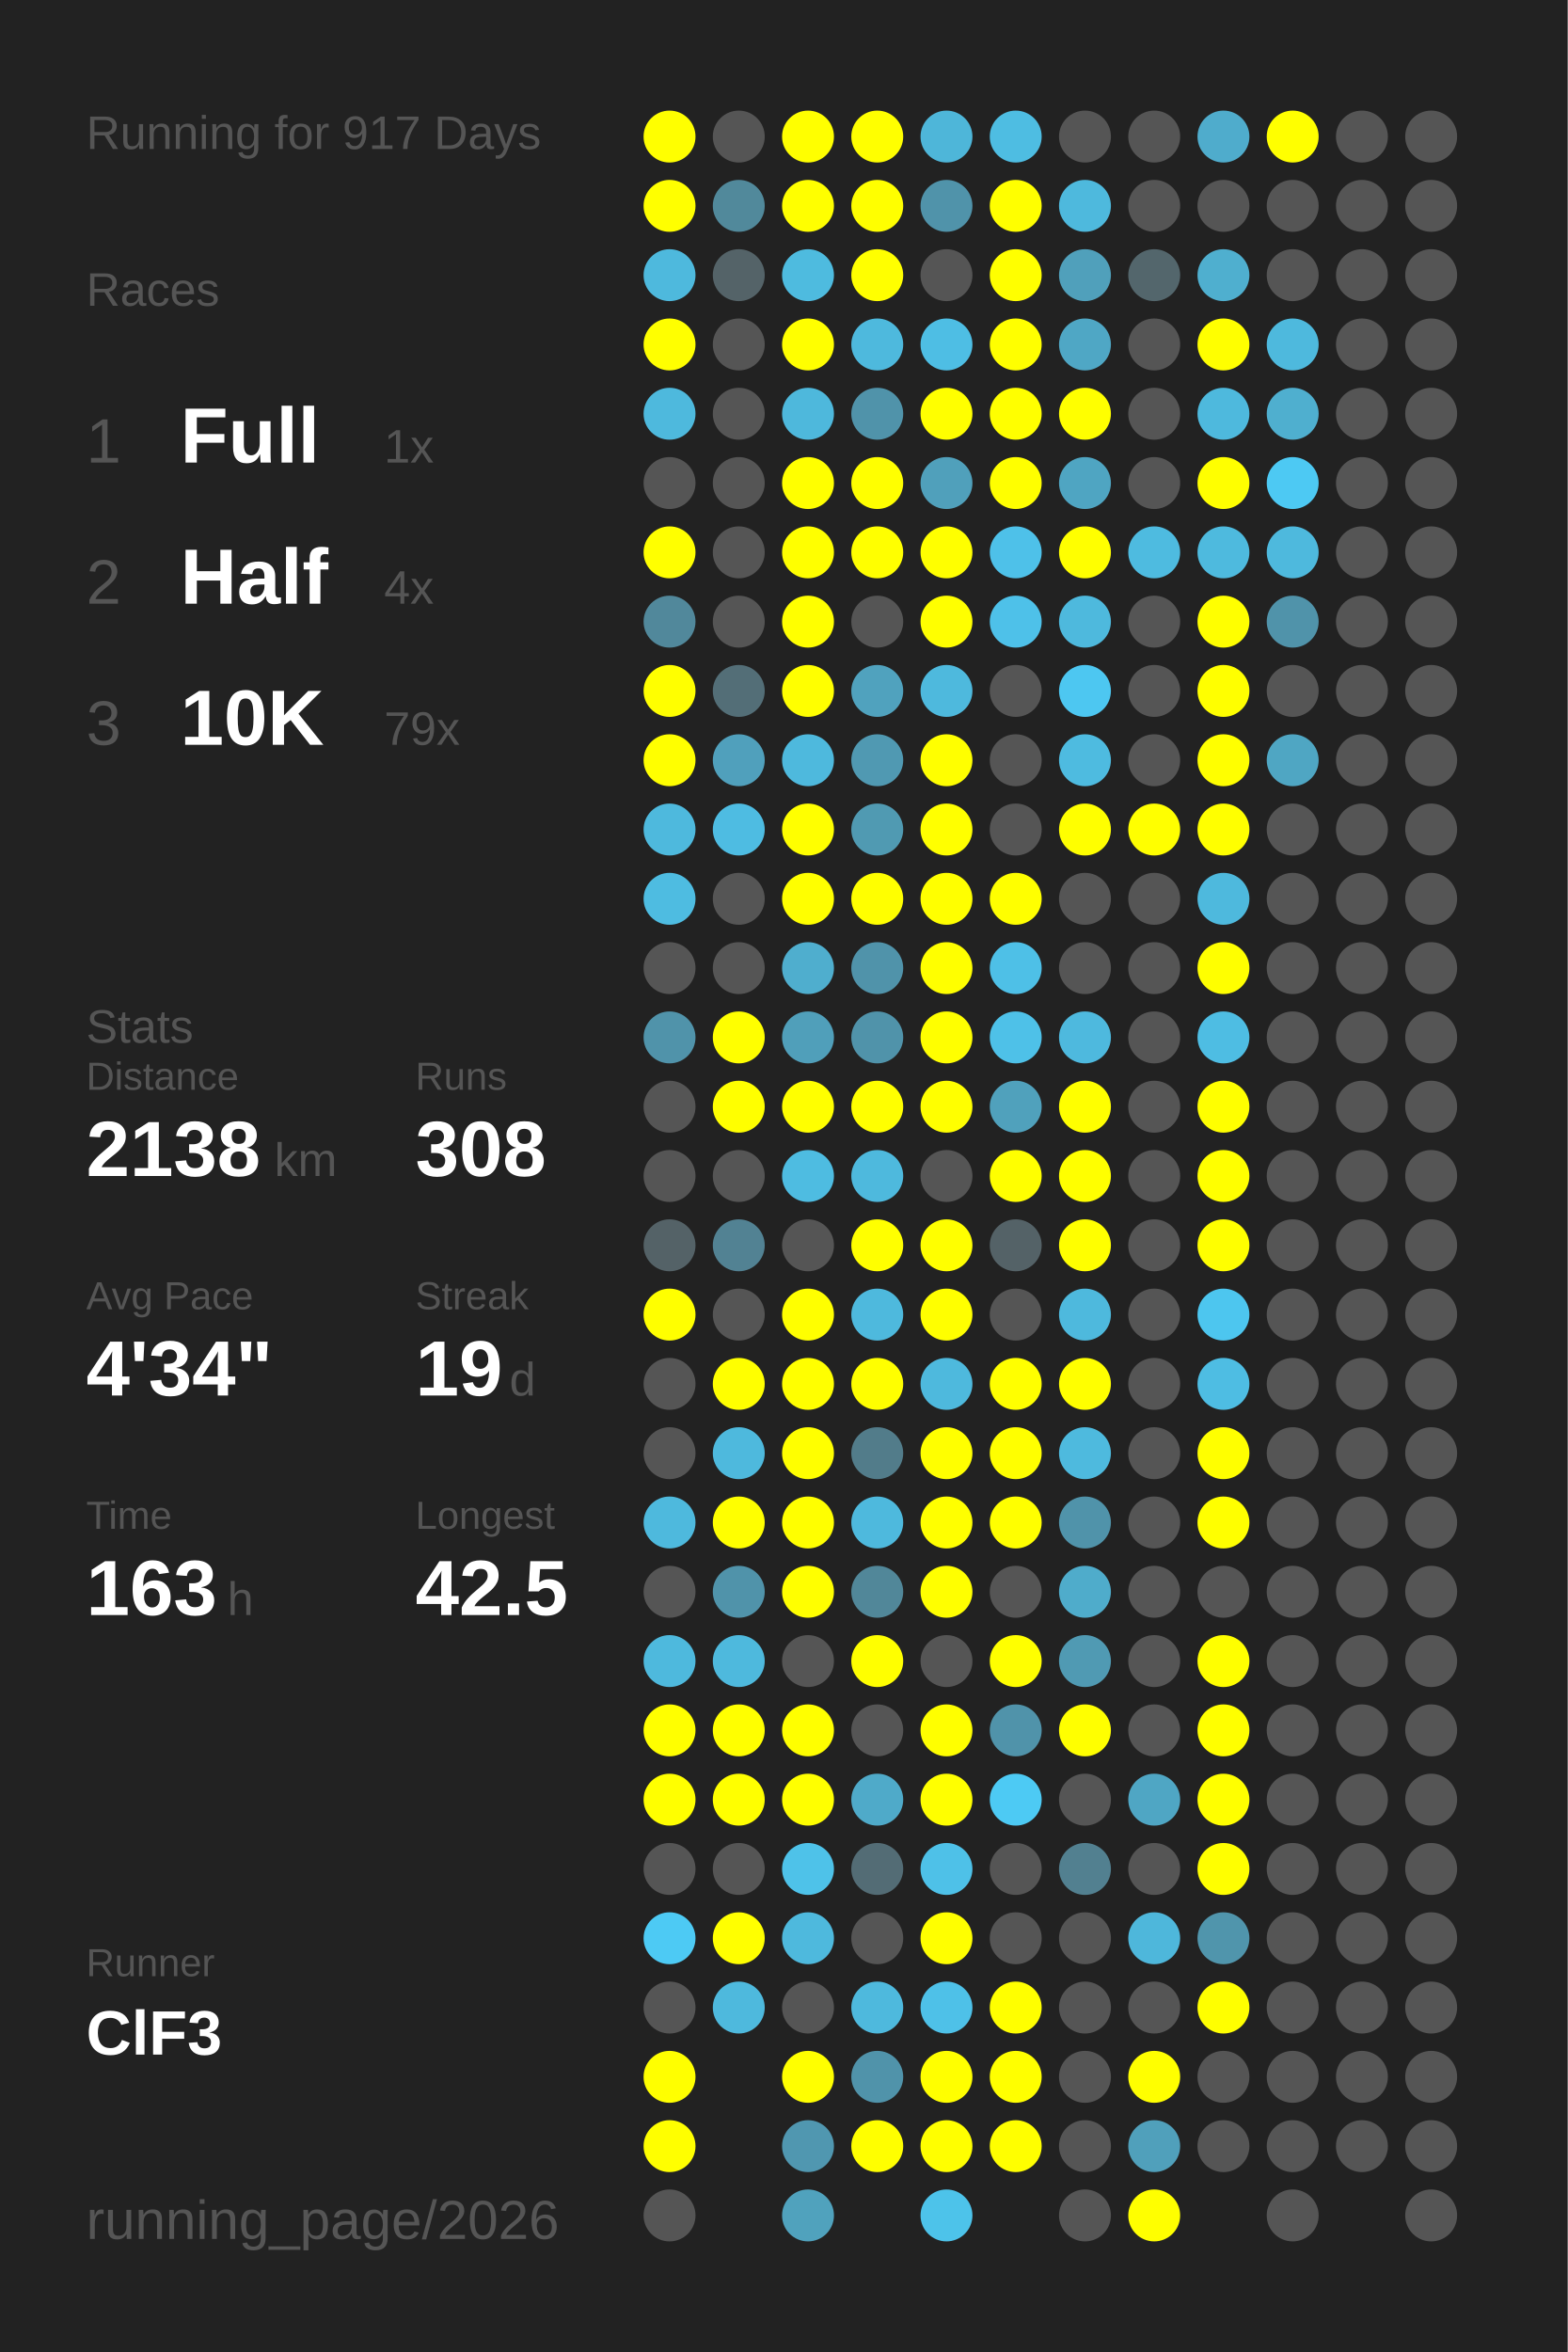
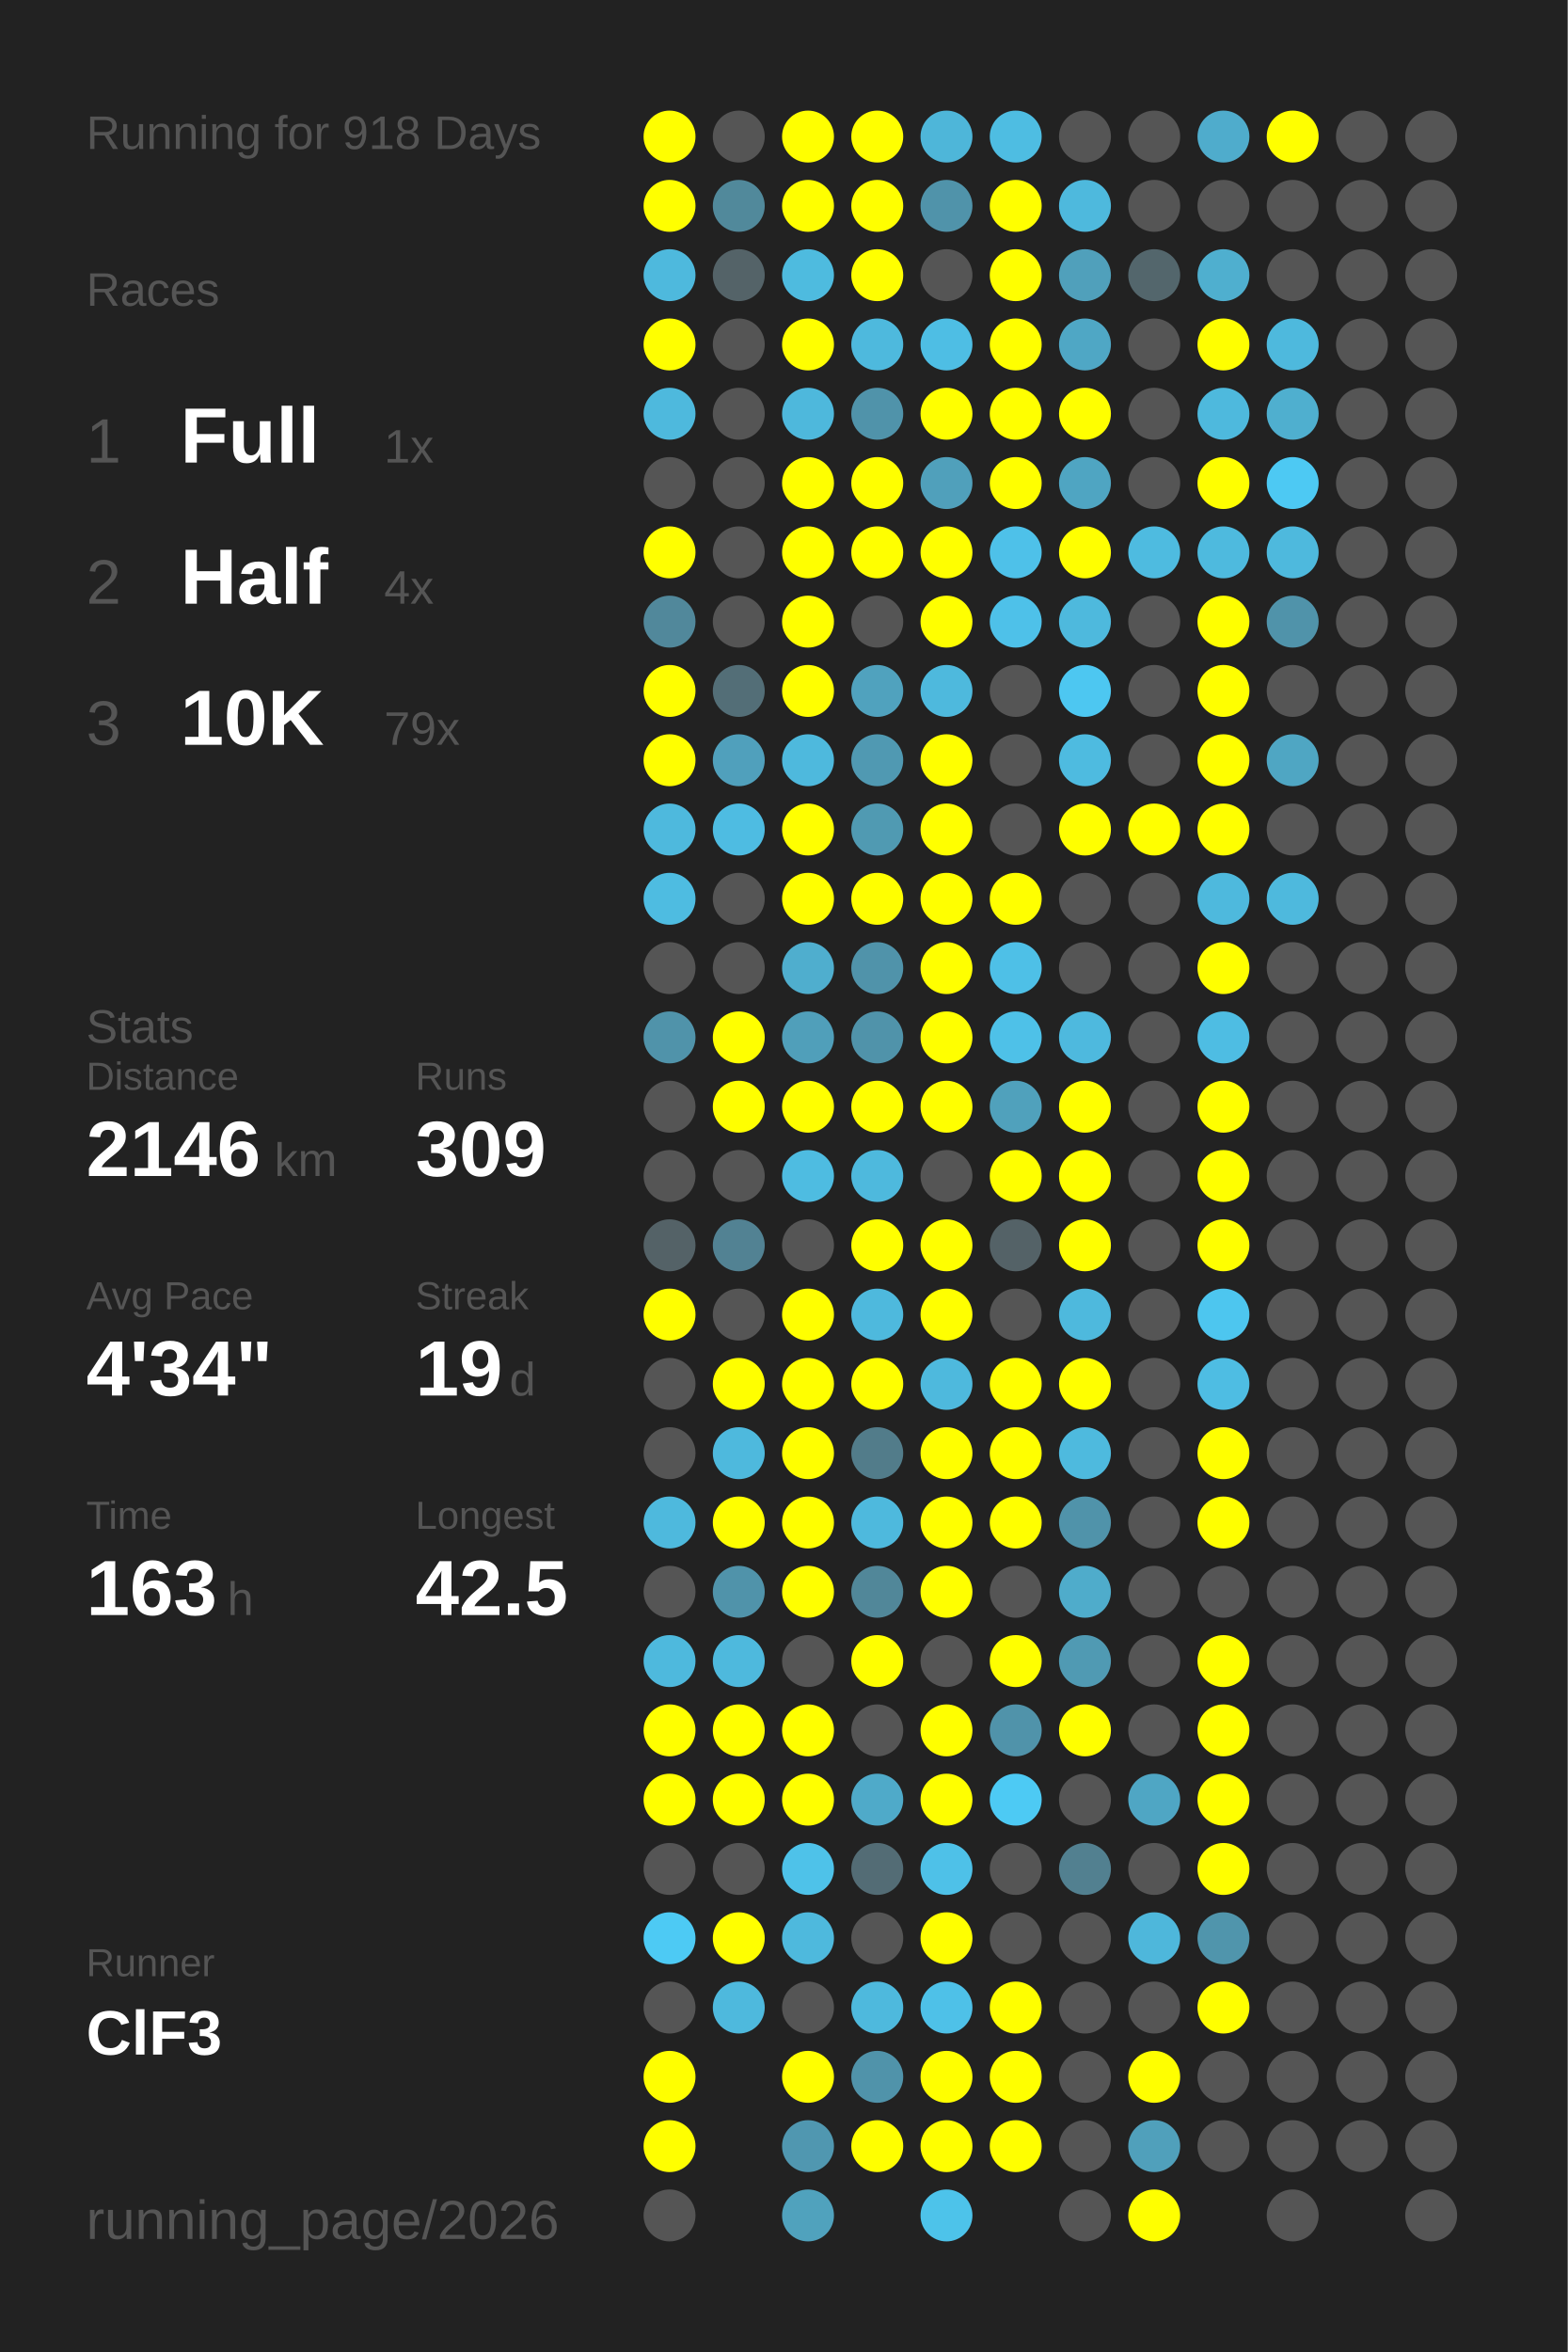
<svg xmlns="http://www.w3.org/2000/svg" baseProfile="full" height="300mm" version="1.1" viewBox="0,0,200,300" width="200mm">
  <defs />
  <rect fill="#222222" height="300" width="200" x="0" y="0" />
-   <text fill="#555555" style="font-size:6px; font-family:Arial;" x="11" y="19">Running for 917 Days</text>
+   <text fill="#555555" style="font-size:6px; font-family:Arial;" x="11" y="19">Running for 918 Days</text>
  <text fill="#555555" style="font-size:6px; font-family:Arial;" x="11" y="39">Races</text>
  <text fill="#555555" style="font-size:8px; font-family:Arial;" x="11" y="59">1</text>
  <text fill="#FFFFFF" style="font-size:10px; font-family:Arial; font-weight:bold;" x="23" y="59">Full</text>
  <text fill="#555555" style="font-size:6px; font-family:Arial;" x="49" y="59">1x</text>
  <text fill="#555555" style="font-size:8px; font-family:Arial;" x="11" y="77">2</text>
  <text fill="#FFFFFF" style="font-size:10px; font-family:Arial; font-weight:bold;" x="23" y="77">Half</text>
  <text fill="#555555" style="font-size:6px; font-family:Arial;" x="49" y="77">4x</text>
  <text fill="#555555" style="font-size:8px; font-family:Arial;" x="11" y="95">3</text>
  <text fill="#FFFFFF" style="font-size:10px; font-family:Arial; font-weight:bold;" x="23" y="95">10K</text>
  <text fill="#555555" style="font-size:6px; font-family:Arial;" x="49" y="95">79x</text>
  <text fill="#555555" style="font-size:6px; font-family:Arial;" x="11" y="133">Stats</text>
  <text fill="#555555" style="font-size:5px; font-family:Arial;" x="11" y="139">Distance</text>
-   <text fill="#FFFFFF" style="font-size:10px; font-family:Arial; font-weight:bold;" x="11" y="150">2138</text>
+   <text fill="#FFFFFF" style="font-size:10px; font-family:Arial; font-weight:bold;" x="11" y="150">2146</text>
  <text fill="#555555" style="font-size:6px; font-family:Arial;" x="35" y="150">km</text>
  <text fill="#555555" style="font-size:5px; font-family:Arial;" x="53" y="139">Runs</text>
-   <text fill="#FFFFFF" style="font-size:10px; font-family:Arial; font-weight:bold;" x="53" y="150">308</text>
+   <text fill="#FFFFFF" style="font-size:10px; font-family:Arial; font-weight:bold;" x="53" y="150">309</text>
  <text fill="#555555" style="font-size:5px; font-family:Arial;" x="11" y="167">Avg Pace</text>
  <text fill="#FFFFFF" style="font-size:10px; font-family:Arial; font-weight:bold;" x="11" y="178">4'34"</text>
  <text fill="#555555" style="font-size:5px; font-family:Arial;" x="53" y="167">Streak</text>
  <text fill="#FFFFFF" style="font-size:10px; font-family:Arial; font-weight:bold;" x="53" y="178">19</text>
  <text fill="#555555" style="font-size:6px; font-family:Arial;" x="65" y="178">d</text>
  <text fill="#555555" style="font-size:5px; font-family:Arial;" x="11" y="195">Time</text>
  <text fill="#FFFFFF" style="font-size:10px; font-family:Arial; font-weight:bold;" x="11" y="206">163</text>
  <text fill="#555555" style="font-size:6px; font-family:Arial;" x="29" y="206">h</text>
  <text fill="#555555" style="font-size:5px; font-family:Arial;" x="53" y="195">Longest</text>
  <text fill="#FFFFFF" style="font-size:10px; font-family:Arial; font-weight:bold;" x="53" y="206">42.5</text>
  <text fill="#555555" style="font-size:5px; font-family:Arial;" x="11" y="252.065">Runner</text>
  <text fill="#FFFFFF" style="font-size:8px; font-family:Arial; font-weight:bold;" x="11" y="262.065">ClF3</text>
  <text fill="#555555" style="font-size:7px; font-family:Arial;" x="11" y="285.581">running_page/2026</text>
  <circle cx="85.417" cy="17.419" fill="#FFFF00" r="3.312" />
  <circle cx="85.417" cy="26.258" fill="#FFFF00" r="3.312" />
  <circle cx="85.417" cy="35.097" fill="#4eb9dd" r="3.312" />
  <circle cx="85.417" cy="43.935" fill="#FFFF00" r="3.312" />
  <circle cx="85.417" cy="52.774" fill="#4eb9dd" r="3.312" />
  <circle cx="85.417" cy="61.613" fill="#555555" r="3.312" />
  <circle cx="85.417" cy="70.452" fill="#FFFF00" r="3.312" />
  <circle cx="85.417" cy="79.29" fill="#51889b" r="3.312" />
  <circle cx="85.417" cy="88.129" fill="#FFFF00" r="3.312" />
  <circle cx="85.417" cy="96.968" fill="#FFFF00" r="3.312" />
  <circle cx="85.417" cy="105.806" fill="#4eb9dd" r="3.312" />
  <circle cx="85.417" cy="114.645" fill="#4ebce1" r="3.312" />
  <circle cx="85.417" cy="123.484" fill="#555555" r="3.312" />
  <circle cx="85.417" cy="132.323" fill="#5093aa" r="3.312" />
  <circle cx="85.417" cy="141.161" fill="#555555" r="3.312" />
  <circle cx="85.417" cy="150" fill="#555555" r="3.312" />
  <circle cx="85.417" cy="158.839" fill="#546267" r="3.312" />
  <circle cx="85.417" cy="167.677" fill="#FFFF00" r="3.312" />
  <circle cx="85.417" cy="176.516" fill="#555555" r="3.312" />
  <circle cx="85.417" cy="185.355" fill="#555555" r="3.312" />
  <circle cx="85.417" cy="194.194" fill="#4eb9dd" r="3.312" />
  <circle cx="85.417" cy="203.032" fill="#555555" r="3.312" />
  <circle cx="85.417" cy="211.871" fill="#4eb9dd" r="3.312" />
  <circle cx="85.417" cy="220.71" fill="#FFFF00" r="3.312" />
  <circle cx="85.417" cy="229.548" fill="#FFFF00" r="3.312" />
  <circle cx="85.417" cy="238.387" fill="#555555" r="3.312" />
  <circle cx="85.417" cy="247.226" fill="#4dcaf4" r="3.312" />
  <circle cx="85.417" cy="256.065" fill="#555555" r="3.312" />
  <circle cx="85.417" cy="264.903" fill="#FFFF00" r="3.312" />
  <circle cx="85.417" cy="273.742" fill="#FFFF00" r="3.312" />
  <circle cx="85.417" cy="282.581" fill="#555555" r="3.312" />
  <circle cx="94.25" cy="17.419" fill="#555555" r="3.312" />
  <circle cx="94.25" cy="26.258" fill="#51899b" r="3.312" />
  <circle cx="94.25" cy="35.097" fill="#546368" r="3.312" />
  <circle cx="94.25" cy="43.935" fill="#555555" r="3.312" />
  <circle cx="94.25" cy="52.774" fill="#555555" r="3.312" />
  <circle cx="94.25" cy="61.613" fill="#555555" r="3.312" />
  <circle cx="94.25" cy="70.452" fill="#555555" r="3.312" />
  <circle cx="94.25" cy="79.29" fill="#555555" r="3.312" />
  <circle cx="94.25" cy="88.129" fill="#536e77" r="3.312" />
  <circle cx="94.25" cy="96.968" fill="#50a0bc" r="3.312" />
  <circle cx="94.25" cy="105.806" fill="#4ebce2" r="3.312" />
  <circle cx="94.25" cy="114.645" fill="#555555" r="3.312" />
  <circle cx="94.25" cy="123.484" fill="#555555" r="3.312" />
  <circle cx="94.25" cy="132.323" fill="#FFFF00" r="3.312" />
  <circle cx="94.25" cy="141.161" fill="#FFFF00" r="3.312" />
  <circle cx="94.25" cy="150" fill="#555555" r="3.312" />
  <circle cx="94.25" cy="158.839" fill="#528293" r="3.312" />
  <circle cx="94.25" cy="167.677" fill="#555555" r="3.312" />
  <circle cx="94.25" cy="176.516" fill="#FFFF00" r="3.312" />
  <circle cx="94.25" cy="185.355" fill="#4eb9dd" r="3.312" />
  <circle cx="94.25" cy="194.194" fill="#FFFF00" r="3.312" />
  <circle cx="94.25" cy="203.032" fill="#5093aa" r="3.312" />
  <circle cx="94.25" cy="211.871" fill="#4eb9dd" r="3.312" />
  <circle cx="94.25" cy="220.71" fill="#FFFF00" r="3.312" />
  <circle cx="94.25" cy="229.548" fill="#FFFF00" r="3.312" />
  <circle cx="94.25" cy="238.387" fill="#555555" r="3.312" />
  <circle cx="94.25" cy="247.226" fill="#FFFF00" r="3.312" />
  <circle cx="94.25" cy="256.065" fill="#4eb9dd" r="3.312" />
  <circle cx="103.083" cy="17.419" fill="#FFFF00" r="3.312" />
  <circle cx="103.083" cy="26.258" fill="#FFFF00" r="3.312" />
  <circle cx="103.083" cy="35.097" fill="#4ebbdf" r="3.312" />
  <circle cx="103.083" cy="43.935" fill="#FFFF00" r="3.312" />
  <circle cx="103.083" cy="52.774" fill="#4eb8dc" r="3.312" />
  <circle cx="103.083" cy="61.613" fill="#FFFF00" r="3.312" />
  <circle cx="103.083" cy="70.452" fill="#FFFF00" r="3.312" />
  <circle cx="103.083" cy="79.29" fill="#FFFF00" r="3.312" />
  <circle cx="103.083" cy="88.129" fill="#FFFF00" r="3.312" />
  <circle cx="103.083" cy="96.968" fill="#4eb9dd" r="3.312" />
  <circle cx="103.083" cy="105.806" fill="#FFFF00" r="3.312" />
  <circle cx="103.083" cy="114.645" fill="#FFFF00" r="3.312" />
  <circle cx="103.083" cy="123.484" fill="#4faece" r="3.312" />
  <circle cx="103.083" cy="132.323" fill="#509fba" r="3.312" />
  <circle cx="103.083" cy="141.161" fill="#FFFF00" r="3.312" />
  <circle cx="103.083" cy="150" fill="#4ebce1" r="3.312" />
  <circle cx="103.083" cy="158.839" fill="#555555" r="3.312" />
  <circle cx="103.083" cy="167.677" fill="#FFFF00" r="3.312" />
  <circle cx="103.083" cy="176.516" fill="#FFFF00" r="3.312" />
  <circle cx="103.083" cy="185.355" fill="#FFFF00" r="3.312" />
  <circle cx="103.083" cy="194.194" fill="#FFFF00" r="3.312" />
  <circle cx="103.083" cy="203.032" fill="#FFFF00" r="3.312" />
  <circle cx="103.083" cy="211.871" fill="#555555" r="3.312" />
  <circle cx="103.083" cy="220.71" fill="#FFFF00" r="3.312" />
  <circle cx="103.083" cy="229.548" fill="#FFFF00" r="3.312" />
  <circle cx="103.083" cy="238.387" fill="#4ec2e9" r="3.312" />
  <circle cx="103.083" cy="247.226" fill="#4eb9dd" r="3.312" />
  <circle cx="103.083" cy="256.065" fill="#555555" r="3.312" />
  <circle cx="103.083" cy="264.903" fill="#FFFF00" r="3.312" />
  <circle cx="103.083" cy="273.742" fill="#5097b0" r="3.312" />
  <circle cx="103.083" cy="282.581" fill="#50a2bd" r="3.312" />
  <circle cx="111.917" cy="17.419" fill="#FFFF00" r="3.312" />
  <circle cx="111.917" cy="26.258" fill="#FFFF00" r="3.312" />
  <circle cx="111.917" cy="35.097" fill="#FFFF00" r="3.312" />
  <circle cx="111.917" cy="43.935" fill="#4eb9dd" r="3.312" />
  <circle cx="111.917" cy="52.774" fill="#5093aa" r="3.312" />
  <circle cx="111.917" cy="61.613" fill="#FFFF00" r="3.312" />
  <circle cx="111.917" cy="70.452" fill="#FFFF00" r="3.312" />
  <circle cx="111.917" cy="79.29" fill="#555555" r="3.312" />
  <circle cx="111.917" cy="88.129" fill="#50a2be" r="3.312" />
  <circle cx="111.917" cy="96.968" fill="#5099b2" r="3.312" />
  <circle cx="111.917" cy="105.806" fill="#509ab2" r="3.312" />
  <circle cx="111.917" cy="114.645" fill="#FFFF00" r="3.312" />
  <circle cx="111.917" cy="123.484" fill="#5093aa" r="3.312" />
  <circle cx="111.917" cy="132.323" fill="#5093aa" r="3.312" />
  <circle cx="111.917" cy="141.161" fill="#FFFF00" r="3.312" />
  <circle cx="111.917" cy="150" fill="#4eb9dd" r="3.312" />
  <circle cx="111.917" cy="158.839" fill="#FFFF00" r="3.312" />
  <circle cx="111.917" cy="167.677" fill="#4eb9dd" r="3.312" />
  <circle cx="111.917" cy="176.516" fill="#FFFF00" r="3.312" />
  <circle cx="111.917" cy="185.355" fill="#527c8a" r="3.312" />
  <circle cx="111.917" cy="194.194" fill="#4eb9dd" r="3.312" />
  <circle cx="111.917" cy="203.032" fill="#518799" r="3.312" />
  <circle cx="111.917" cy="211.871" fill="#FFFF00" r="3.312" />
  <circle cx="111.917" cy="220.71" fill="#555555" r="3.312" />
  <circle cx="111.917" cy="229.548" fill="#4faac9" r="3.312" />
  <circle cx="111.917" cy="238.387" fill="#536c75" r="3.312" />
  <circle cx="111.917" cy="247.226" fill="#555555" r="3.312" />
  <circle cx="111.917" cy="256.065" fill="#4eb9dd" r="3.312" />
  <circle cx="111.917" cy="264.903" fill="#5093aa" r="3.312" />
  <circle cx="111.917" cy="273.742" fill="#FFFF00" r="3.312" />
  <circle cx="120.75" cy="17.419" fill="#4eb6d9" r="3.312" />
  <circle cx="120.75" cy="26.258" fill="#5093aa" r="3.312" />
  <circle cx="120.75" cy="35.097" fill="#555555" r="3.312" />
  <circle cx="120.75" cy="43.935" fill="#4ebee4" r="3.312" />
  <circle cx="120.75" cy="52.774" fill="#FFFF00" r="3.312" />
  <circle cx="120.75" cy="61.613" fill="#50a0bb" r="3.312" />
  <circle cx="120.75" cy="70.452" fill="#FFFF00" r="3.312" />
  <circle cx="120.75" cy="79.29" fill="#FFFF00" r="3.312" />
  <circle cx="120.75" cy="88.129" fill="#4eb9dd" r="3.312" />
  <circle cx="120.75" cy="96.968" fill="#FFFF00" r="3.312" />
  <circle cx="120.75" cy="105.806" fill="#FFFF00" r="3.312" />
  <circle cx="120.75" cy="114.645" fill="#FFFF00" r="3.312" />
  <circle cx="120.75" cy="123.484" fill="#FFFF00" r="3.312" />
  <circle cx="120.75" cy="132.323" fill="#FFFF00" r="3.312" />
  <circle cx="120.75" cy="141.161" fill="#FFFF00" r="3.312" />
  <circle cx="120.75" cy="150" fill="#555555" r="3.312" />
  <circle cx="120.75" cy="158.839" fill="#FFFF00" r="3.312" />
  <circle cx="120.75" cy="167.677" fill="#FFFF00" r="3.312" />
  <circle cx="120.75" cy="176.516" fill="#4eb9dd" r="3.312" />
  <circle cx="120.75" cy="185.355" fill="#FFFF00" r="3.312" />
  <circle cx="120.75" cy="194.194" fill="#FFFF00" r="3.312" />
  <circle cx="120.75" cy="203.032" fill="#FFFF00" r="3.312" />
  <circle cx="120.75" cy="211.871" fill="#555555" r="3.312" />
  <circle cx="120.75" cy="220.71" fill="#FFFF00" r="3.312" />
  <circle cx="120.75" cy="229.548" fill="#FFFF00" r="3.312" />
  <circle cx="120.75" cy="238.387" fill="#4ec1e8" r="3.312" />
  <circle cx="120.75" cy="247.226" fill="#FFFF00" r="3.312" />
  <circle cx="120.75" cy="256.065" fill="#4ec1e8" r="3.312" />
  <circle cx="120.75" cy="264.903" fill="#FFFF00" r="3.312" />
  <circle cx="120.75" cy="273.742" fill="#FFFF00" r="3.312" />
  <circle cx="120.75" cy="282.581" fill="#4dc3ea" r="3.312" />
  <circle cx="129.583" cy="17.419" fill="#4ebde2" r="3.312" />
  <circle cx="129.583" cy="26.258" fill="#FFFF00" r="3.312" />
  <circle cx="129.583" cy="35.097" fill="#FFFF00" r="3.312" />
  <circle cx="129.583" cy="43.935" fill="#FFFF00" r="3.312" />
  <circle cx="129.583" cy="52.774" fill="#FFFF00" r="3.312" />
  <circle cx="129.583" cy="61.613" fill="#FFFF00" r="3.312" />
  <circle cx="129.583" cy="70.452" fill="#4ec1e9" r="3.312" />
  <circle cx="129.583" cy="79.29" fill="#4ec1e9" r="3.312" />
  <circle cx="129.583" cy="88.129" fill="#555555" r="3.312" />
  <circle cx="129.583" cy="96.968" fill="#555555" r="3.312" />
  <circle cx="129.583" cy="105.806" fill="#555555" r="3.312" />
  <circle cx="129.583" cy="114.645" fill="#FFFF00" r="3.312" />
  <circle cx="129.583" cy="123.484" fill="#4ec0e7" r="3.312" />
  <circle cx="129.583" cy="132.323" fill="#4ec1e8" r="3.312" />
  <circle cx="129.583" cy="141.161" fill="#50a1bc" r="3.312" />
  <circle cx="129.583" cy="150" fill="#FFFF00" r="3.312" />
  <circle cx="129.583" cy="158.839" fill="#546267" r="3.312" />
  <circle cx="129.583" cy="167.677" fill="#555555" r="3.312" />
  <circle cx="129.583" cy="176.516" fill="#FFFF00" r="3.312" />
  <circle cx="129.583" cy="185.355" fill="#FFFF00" r="3.312" />
  <circle cx="129.583" cy="194.194" fill="#FFFF00" r="3.312" />
  <circle cx="129.583" cy="203.032" fill="#555555" r="3.312" />
  <circle cx="129.583" cy="211.871" fill="#FFFF00" r="3.312" />
  <circle cx="129.583" cy="220.71" fill="#5093aa" r="3.312" />
  <circle cx="129.583" cy="229.548" fill="#4dcaf4" r="3.312" />
  <circle cx="129.583" cy="238.387" fill="#555555" r="3.312" />
  <circle cx="129.583" cy="247.226" fill="#555555" r="3.312" />
  <circle cx="129.583" cy="256.065" fill="#FFFF00" r="3.312" />
  <circle cx="129.583" cy="264.903" fill="#FFFF00" r="3.312" />
  <circle cx="129.583" cy="273.742" fill="#FFFF00" r="3.312" />
  <circle cx="138.417" cy="17.419" fill="#555555" r="3.312" />
  <circle cx="138.417" cy="26.258" fill="#4eb9dd" r="3.312" />
  <circle cx="138.417" cy="35.097" fill="#50a0bb" r="3.312" />
  <circle cx="138.417" cy="43.935" fill="#4fa7c5" r="3.312" />
  <circle cx="138.417" cy="52.774" fill="#FFFF00" r="3.312" />
  <circle cx="138.417" cy="61.613" fill="#4fa5c2" r="3.312" />
  <circle cx="138.417" cy="70.452" fill="#FFFF00" r="3.312" />
  <circle cx="138.417" cy="79.29" fill="#4eb9dd" r="3.312" />
  <circle cx="138.417" cy="88.129" fill="#4dc7f1" r="3.312" />
  <circle cx="138.417" cy="96.968" fill="#4ebbe0" r="3.312" />
  <circle cx="138.417" cy="105.806" fill="#FFFF00" r="3.312" />
  <circle cx="138.417" cy="114.645" fill="#555555" r="3.312" />
  <circle cx="138.417" cy="123.484" fill="#555555" r="3.312" />
  <circle cx="138.417" cy="132.323" fill="#4eb9de" r="3.312" />
  <circle cx="138.417" cy="141.161" fill="#FFFF00" r="3.312" />
  <circle cx="138.417" cy="150" fill="#FFFF00" r="3.312" />
  <circle cx="138.417" cy="158.839" fill="#FFFF00" r="3.312" />
  <circle cx="138.417" cy="167.677" fill="#4eb9dd" r="3.312" />
  <circle cx="138.417" cy="176.516" fill="#FFFF00" r="3.312" />
  <circle cx="138.417" cy="185.355" fill="#4ebade" r="3.312" />
  <circle cx="138.417" cy="194.194" fill="#5093aa" r="3.312" />
  <circle cx="138.417" cy="203.032" fill="#4faccb" r="3.312" />
  <circle cx="138.417" cy="211.871" fill="#509ab3" r="3.312" />
  <circle cx="138.417" cy="220.71" fill="#FFFF00" r="3.312" />
  <circle cx="138.417" cy="229.548" fill="#555555" r="3.312" />
  <circle cx="138.417" cy="238.387" fill="#528090" r="3.312" />
  <circle cx="138.417" cy="247.226" fill="#555555" r="3.312" />
  <circle cx="138.417" cy="256.065" fill="#555555" r="3.312" />
  <circle cx="138.417" cy="264.903" fill="#555555" r="3.312" />
  <circle cx="138.417" cy="273.742" fill="#555555" r="3.312" />
  <circle cx="138.417" cy="282.581" fill="#555555" r="3.312" />
  <circle cx="147.25" cy="17.419" fill="#555555" r="3.312" />
  <circle cx="147.25" cy="26.258" fill="#555555" r="3.312" />
  <circle cx="147.25" cy="35.097" fill="#53666c" r="3.312" />
  <circle cx="147.25" cy="43.935" fill="#555555" r="3.312" />
  <circle cx="147.25" cy="52.774" fill="#555555" r="3.312" />
  <circle cx="147.25" cy="61.613" fill="#555555" r="3.312" />
  <circle cx="147.25" cy="70.452" fill="#4ebbe0" r="3.312" />
  <circle cx="147.25" cy="79.29" fill="#555555" r="3.312" />
  <circle cx="147.25" cy="88.129" fill="#555555" r="3.312" />
  <circle cx="147.25" cy="96.968" fill="#555555" r="3.312" />
  <circle cx="147.25" cy="105.806" fill="#FFFF00" r="3.312" />
  <circle cx="147.25" cy="114.645" fill="#555555" r="3.312" />
  <circle cx="147.25" cy="123.484" fill="#555555" r="3.312" />
  <circle cx="147.25" cy="132.323" fill="#555555" r="3.312" />
  <circle cx="147.25" cy="141.161" fill="#555555" r="3.312" />
  <circle cx="147.25" cy="150" fill="#555555" r="3.312" />
  <circle cx="147.25" cy="158.839" fill="#555555" r="3.312" />
  <circle cx="147.25" cy="167.677" fill="#555555" r="3.312" />
  <circle cx="147.25" cy="176.516" fill="#555555" r="3.312" />
  <circle cx="147.25" cy="185.355" fill="#555555" r="3.312" />
  <circle cx="147.25" cy="194.194" fill="#555555" r="3.312" />
  <circle cx="147.25" cy="203.032" fill="#555555" r="3.312" />
  <circle cx="147.25" cy="211.871" fill="#555555" r="3.312" />
  <circle cx="147.25" cy="220.71" fill="#555555" r="3.312" />
  <circle cx="147.25" cy="229.548" fill="#4fa6c4" r="3.312" />
  <circle cx="147.25" cy="238.387" fill="#555555" r="3.312" />
  <circle cx="147.25" cy="247.226" fill="#4eb7db" r="3.312" />
  <circle cx="147.25" cy="256.065" fill="#555555" r="3.312" />
  <circle cx="147.25" cy="264.903" fill="#FFFF00" r="3.312" />
  <circle cx="147.25" cy="273.742" fill="#50a0bb" r="3.312" />
  <circle cx="147.25" cy="282.581" fill="#FFFF00" r="3.312" />
  <circle cx="156.083" cy="17.419" fill="#4faccc" r="3.312" />
  <circle cx="156.083" cy="26.258" fill="#555555" r="3.312" />
  <circle cx="156.083" cy="35.097" fill="#4fafcf" r="3.312" />
  <circle cx="156.083" cy="43.935" fill="#FFFF00" r="3.312" />
  <circle cx="156.083" cy="52.774" fill="#4eb9dd" r="3.312" />
  <circle cx="156.083" cy="61.613" fill="#FFFF00" r="3.312" />
  <circle cx="156.083" cy="70.452" fill="#4ebade" r="3.312" />
  <circle cx="156.083" cy="79.29" fill="#FFFF00" r="3.312" />
  <circle cx="156.083" cy="88.129" fill="#FFFF00" r="3.312" />
  <circle cx="156.083" cy="96.968" fill="#FFFF00" r="3.312" />
  <circle cx="156.083" cy="105.806" fill="#FFFF00" r="3.312" />
  <circle cx="156.083" cy="114.645" fill="#4eb9dd" r="3.312" />
  <circle cx="156.083" cy="123.484" fill="#FFFF00" r="3.312" />
  <circle cx="156.083" cy="132.323" fill="#4ebde3" r="3.312" />
  <circle cx="156.083" cy="141.161" fill="#FFFF00" r="3.312" />
  <circle cx="156.083" cy="150" fill="#FFFF00" r="3.312" />
  <circle cx="156.083" cy="158.839" fill="#FFFF00" r="3.312" />
  <circle cx="156.083" cy="167.677" fill="#4dc6ef" r="3.312" />
  <circle cx="156.083" cy="176.516" fill="#4ebde3" r="3.312" />
  <circle cx="156.083" cy="185.355" fill="#FFFF00" r="3.312" />
  <circle cx="156.083" cy="194.194" fill="#FFFF00" r="3.312" />
  <circle cx="156.083" cy="203.032" fill="#555555" r="3.312" />
  <circle cx="156.083" cy="211.871" fill="#FFFF00" r="3.312" />
  <circle cx="156.083" cy="220.71" fill="#FFFF00" r="3.312" />
  <circle cx="156.083" cy="229.548" fill="#FFFF00" r="3.312" />
  <circle cx="156.083" cy="238.387" fill="#FFFF00" r="3.312" />
  <circle cx="156.083" cy="247.226" fill="#5095ac" r="3.312" />
  <circle cx="156.083" cy="256.065" fill="#FFFF00" r="3.312" />
  <circle cx="156.083" cy="264.903" fill="#555555" r="3.312" />
  <circle cx="156.083" cy="273.742" fill="#555555" r="3.312" />
  <circle cx="164.917" cy="17.419" fill="#FFFF00" r="3.312" />
  <circle cx="164.917" cy="26.258" fill="#555555" r="3.312" />
  <circle cx="164.917" cy="35.097" fill="#555555" r="3.312" />
  <circle cx="164.917" cy="43.935" fill="#4eb9dd" r="3.312" />
  <circle cx="164.917" cy="52.774" fill="#4fafcf" r="3.312" />
  <circle cx="164.917" cy="61.613" fill="#4dc9f3" r="3.312" />
  <circle cx="164.917" cy="70.452" fill="#4eb9dd" r="3.312" />
  <circle cx="164.917" cy="79.29" fill="#5093aa" r="3.312" />
  <circle cx="164.917" cy="88.129" fill="#555555" r="3.312" />
  <circle cx="164.917" cy="96.968" fill="#4fa6c3" r="3.312" />
  <circle cx="164.917" cy="105.806" fill="#555555" r="3.312" />
-   <circle cx="164.917" cy="114.645" fill="#555555" r="3.312" />
+   <circle cx="164.917" cy="114.645" fill="#4eb9dd" r="3.312" />
  <circle cx="164.917" cy="123.484" fill="#555555" r="3.312" />
  <circle cx="164.917" cy="132.323" fill="#555555" r="3.312" />
  <circle cx="164.917" cy="141.161" fill="#555555" r="3.312" />
  <circle cx="164.917" cy="150" fill="#555555" r="3.312" />
  <circle cx="164.917" cy="158.839" fill="#555555" r="3.312" />
  <circle cx="164.917" cy="167.677" fill="#555555" r="3.312" />
  <circle cx="164.917" cy="176.516" fill="#555555" r="3.312" />
  <circle cx="164.917" cy="185.355" fill="#555555" r="3.312" />
  <circle cx="164.917" cy="194.194" fill="#555555" r="3.312" />
  <circle cx="164.917" cy="203.032" fill="#555555" r="3.312" />
  <circle cx="164.917" cy="211.871" fill="#555555" r="3.312" />
  <circle cx="164.917" cy="220.71" fill="#555555" r="3.312" />
  <circle cx="164.917" cy="229.548" fill="#555555" r="3.312" />
  <circle cx="164.917" cy="238.387" fill="#555555" r="3.312" />
  <circle cx="164.917" cy="247.226" fill="#555555" r="3.312" />
  <circle cx="164.917" cy="256.065" fill="#555555" r="3.312" />
  <circle cx="164.917" cy="264.903" fill="#555555" r="3.312" />
  <circle cx="164.917" cy="273.742" fill="#555555" r="3.312" />
  <circle cx="164.917" cy="282.581" fill="#555555" r="3.312" />
  <circle cx="173.75" cy="17.419" fill="#555555" r="3.312" />
  <circle cx="173.75" cy="26.258" fill="#555555" r="3.312" />
  <circle cx="173.75" cy="35.097" fill="#555555" r="3.312" />
  <circle cx="173.75" cy="43.935" fill="#555555" r="3.312" />
  <circle cx="173.75" cy="52.774" fill="#555555" r="3.312" />
  <circle cx="173.75" cy="61.613" fill="#555555" r="3.312" />
  <circle cx="173.75" cy="70.452" fill="#555555" r="3.312" />
  <circle cx="173.75" cy="79.29" fill="#555555" r="3.312" />
  <circle cx="173.75" cy="88.129" fill="#555555" r="3.312" />
  <circle cx="173.75" cy="96.968" fill="#555555" r="3.312" />
  <circle cx="173.75" cy="105.806" fill="#555555" r="3.312" />
  <circle cx="173.75" cy="114.645" fill="#555555" r="3.312" />
  <circle cx="173.75" cy="123.484" fill="#555555" r="3.312" />
  <circle cx="173.75" cy="132.323" fill="#555555" r="3.312" />
  <circle cx="173.75" cy="141.161" fill="#555555" r="3.312" />
  <circle cx="173.75" cy="150" fill="#555555" r="3.312" />
  <circle cx="173.75" cy="158.839" fill="#555555" r="3.312" />
  <circle cx="173.75" cy="167.677" fill="#555555" r="3.312" />
  <circle cx="173.75" cy="176.516" fill="#555555" r="3.312" />
  <circle cx="173.75" cy="185.355" fill="#555555" r="3.312" />
  <circle cx="173.75" cy="194.194" fill="#555555" r="3.312" />
  <circle cx="173.75" cy="203.032" fill="#555555" r="3.312" />
  <circle cx="173.75" cy="211.871" fill="#555555" r="3.312" />
  <circle cx="173.75" cy="220.71" fill="#555555" r="3.312" />
  <circle cx="173.75" cy="229.548" fill="#555555" r="3.312" />
  <circle cx="173.75" cy="238.387" fill="#555555" r="3.312" />
  <circle cx="173.75" cy="247.226" fill="#555555" r="3.312" />
  <circle cx="173.75" cy="256.065" fill="#555555" r="3.312" />
  <circle cx="173.75" cy="264.903" fill="#555555" r="3.312" />
  <circle cx="173.75" cy="273.742" fill="#555555" r="3.312" />
  <circle cx="182.583" cy="17.419" fill="#555555" r="3.312" />
  <circle cx="182.583" cy="26.258" fill="#555555" r="3.312" />
  <circle cx="182.583" cy="35.097" fill="#555555" r="3.312" />
  <circle cx="182.583" cy="43.935" fill="#555555" r="3.312" />
  <circle cx="182.583" cy="52.774" fill="#555555" r="3.312" />
  <circle cx="182.583" cy="61.613" fill="#555555" r="3.312" />
  <circle cx="182.583" cy="70.452" fill="#555555" r="3.312" />
  <circle cx="182.583" cy="79.29" fill="#555555" r="3.312" />
  <circle cx="182.583" cy="88.129" fill="#555555" r="3.312" />
  <circle cx="182.583" cy="96.968" fill="#555555" r="3.312" />
  <circle cx="182.583" cy="105.806" fill="#555555" r="3.312" />
  <circle cx="182.583" cy="114.645" fill="#555555" r="3.312" />
  <circle cx="182.583" cy="123.484" fill="#555555" r="3.312" />
  <circle cx="182.583" cy="132.323" fill="#555555" r="3.312" />
  <circle cx="182.583" cy="141.161" fill="#555555" r="3.312" />
  <circle cx="182.583" cy="150" fill="#555555" r="3.312" />
  <circle cx="182.583" cy="158.839" fill="#555555" r="3.312" />
  <circle cx="182.583" cy="167.677" fill="#555555" r="3.312" />
  <circle cx="182.583" cy="176.516" fill="#555555" r="3.312" />
  <circle cx="182.583" cy="185.355" fill="#555555" r="3.312" />
  <circle cx="182.583" cy="194.194" fill="#555555" r="3.312" />
  <circle cx="182.583" cy="203.032" fill="#555555" r="3.312" />
  <circle cx="182.583" cy="211.871" fill="#555555" r="3.312" />
  <circle cx="182.583" cy="220.71" fill="#555555" r="3.312" />
  <circle cx="182.583" cy="229.548" fill="#555555" r="3.312" />
  <circle cx="182.583" cy="238.387" fill="#555555" r="3.312" />
  <circle cx="182.583" cy="247.226" fill="#555555" r="3.312" />
  <circle cx="182.583" cy="256.065" fill="#555555" r="3.312" />
  <circle cx="182.583" cy="264.903" fill="#555555" r="3.312" />
  <circle cx="182.583" cy="273.742" fill="#555555" r="3.312" />
  <circle cx="182.583" cy="282.581" fill="#555555" r="3.312" />
</svg>
